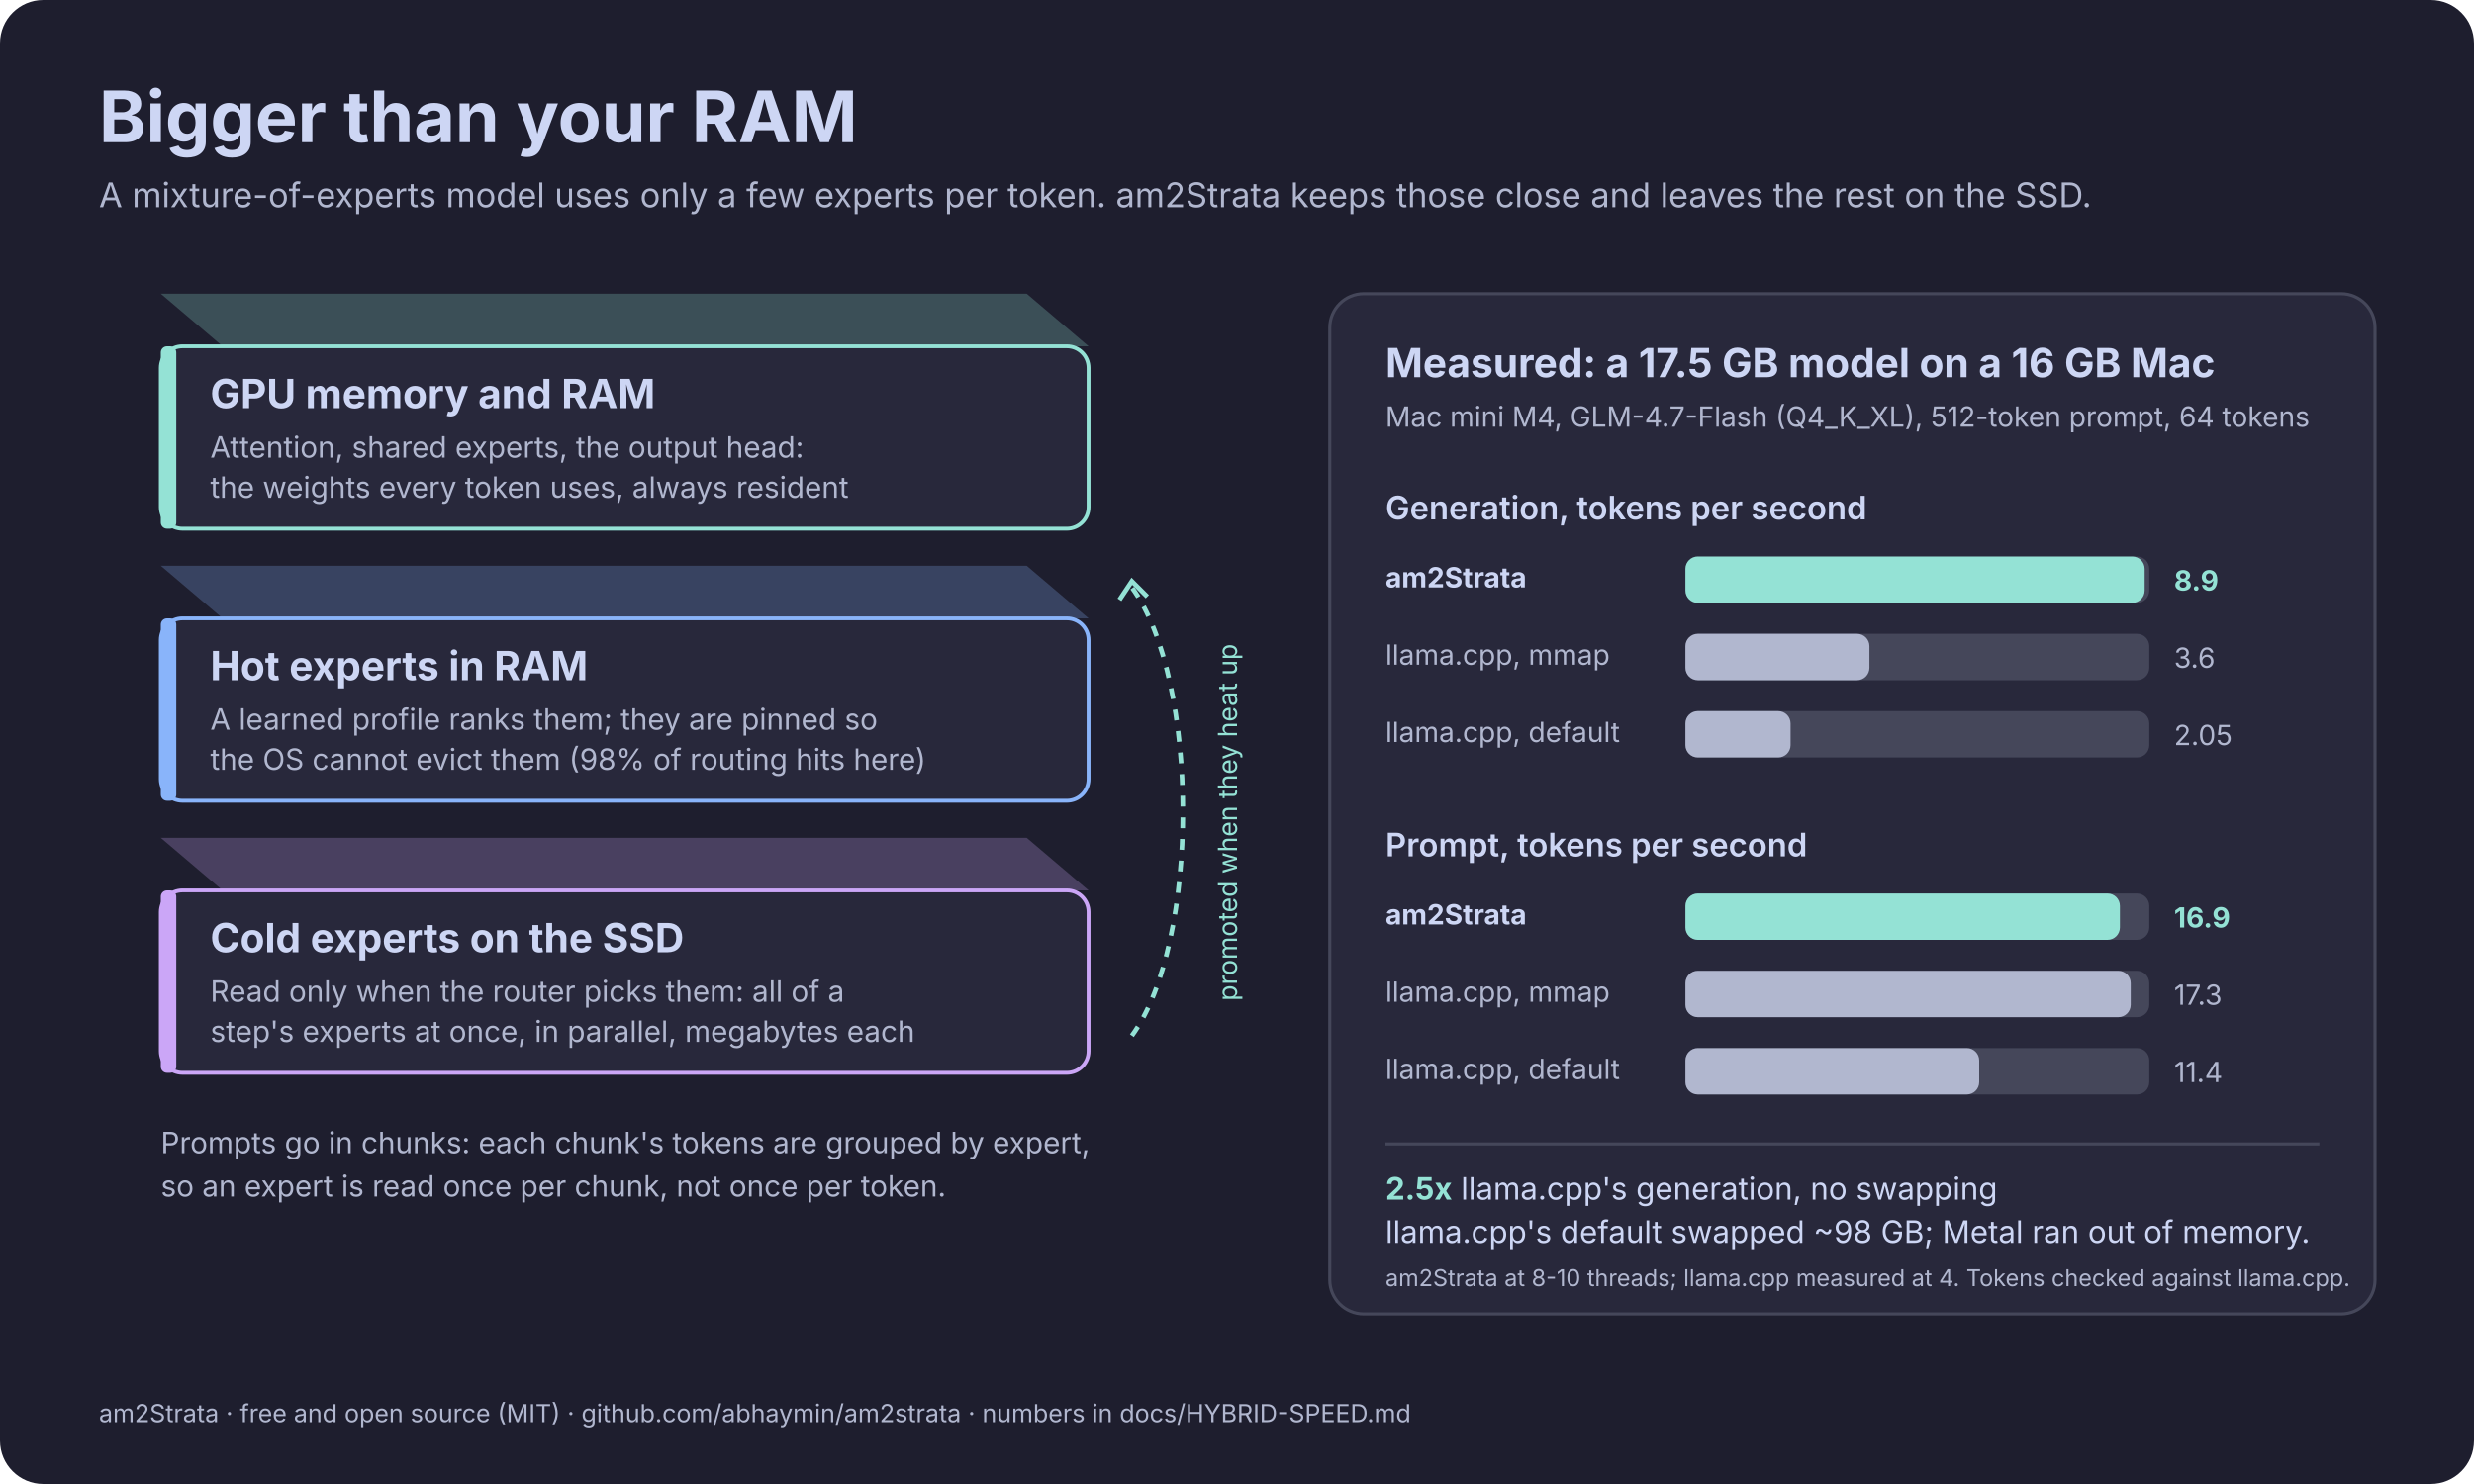
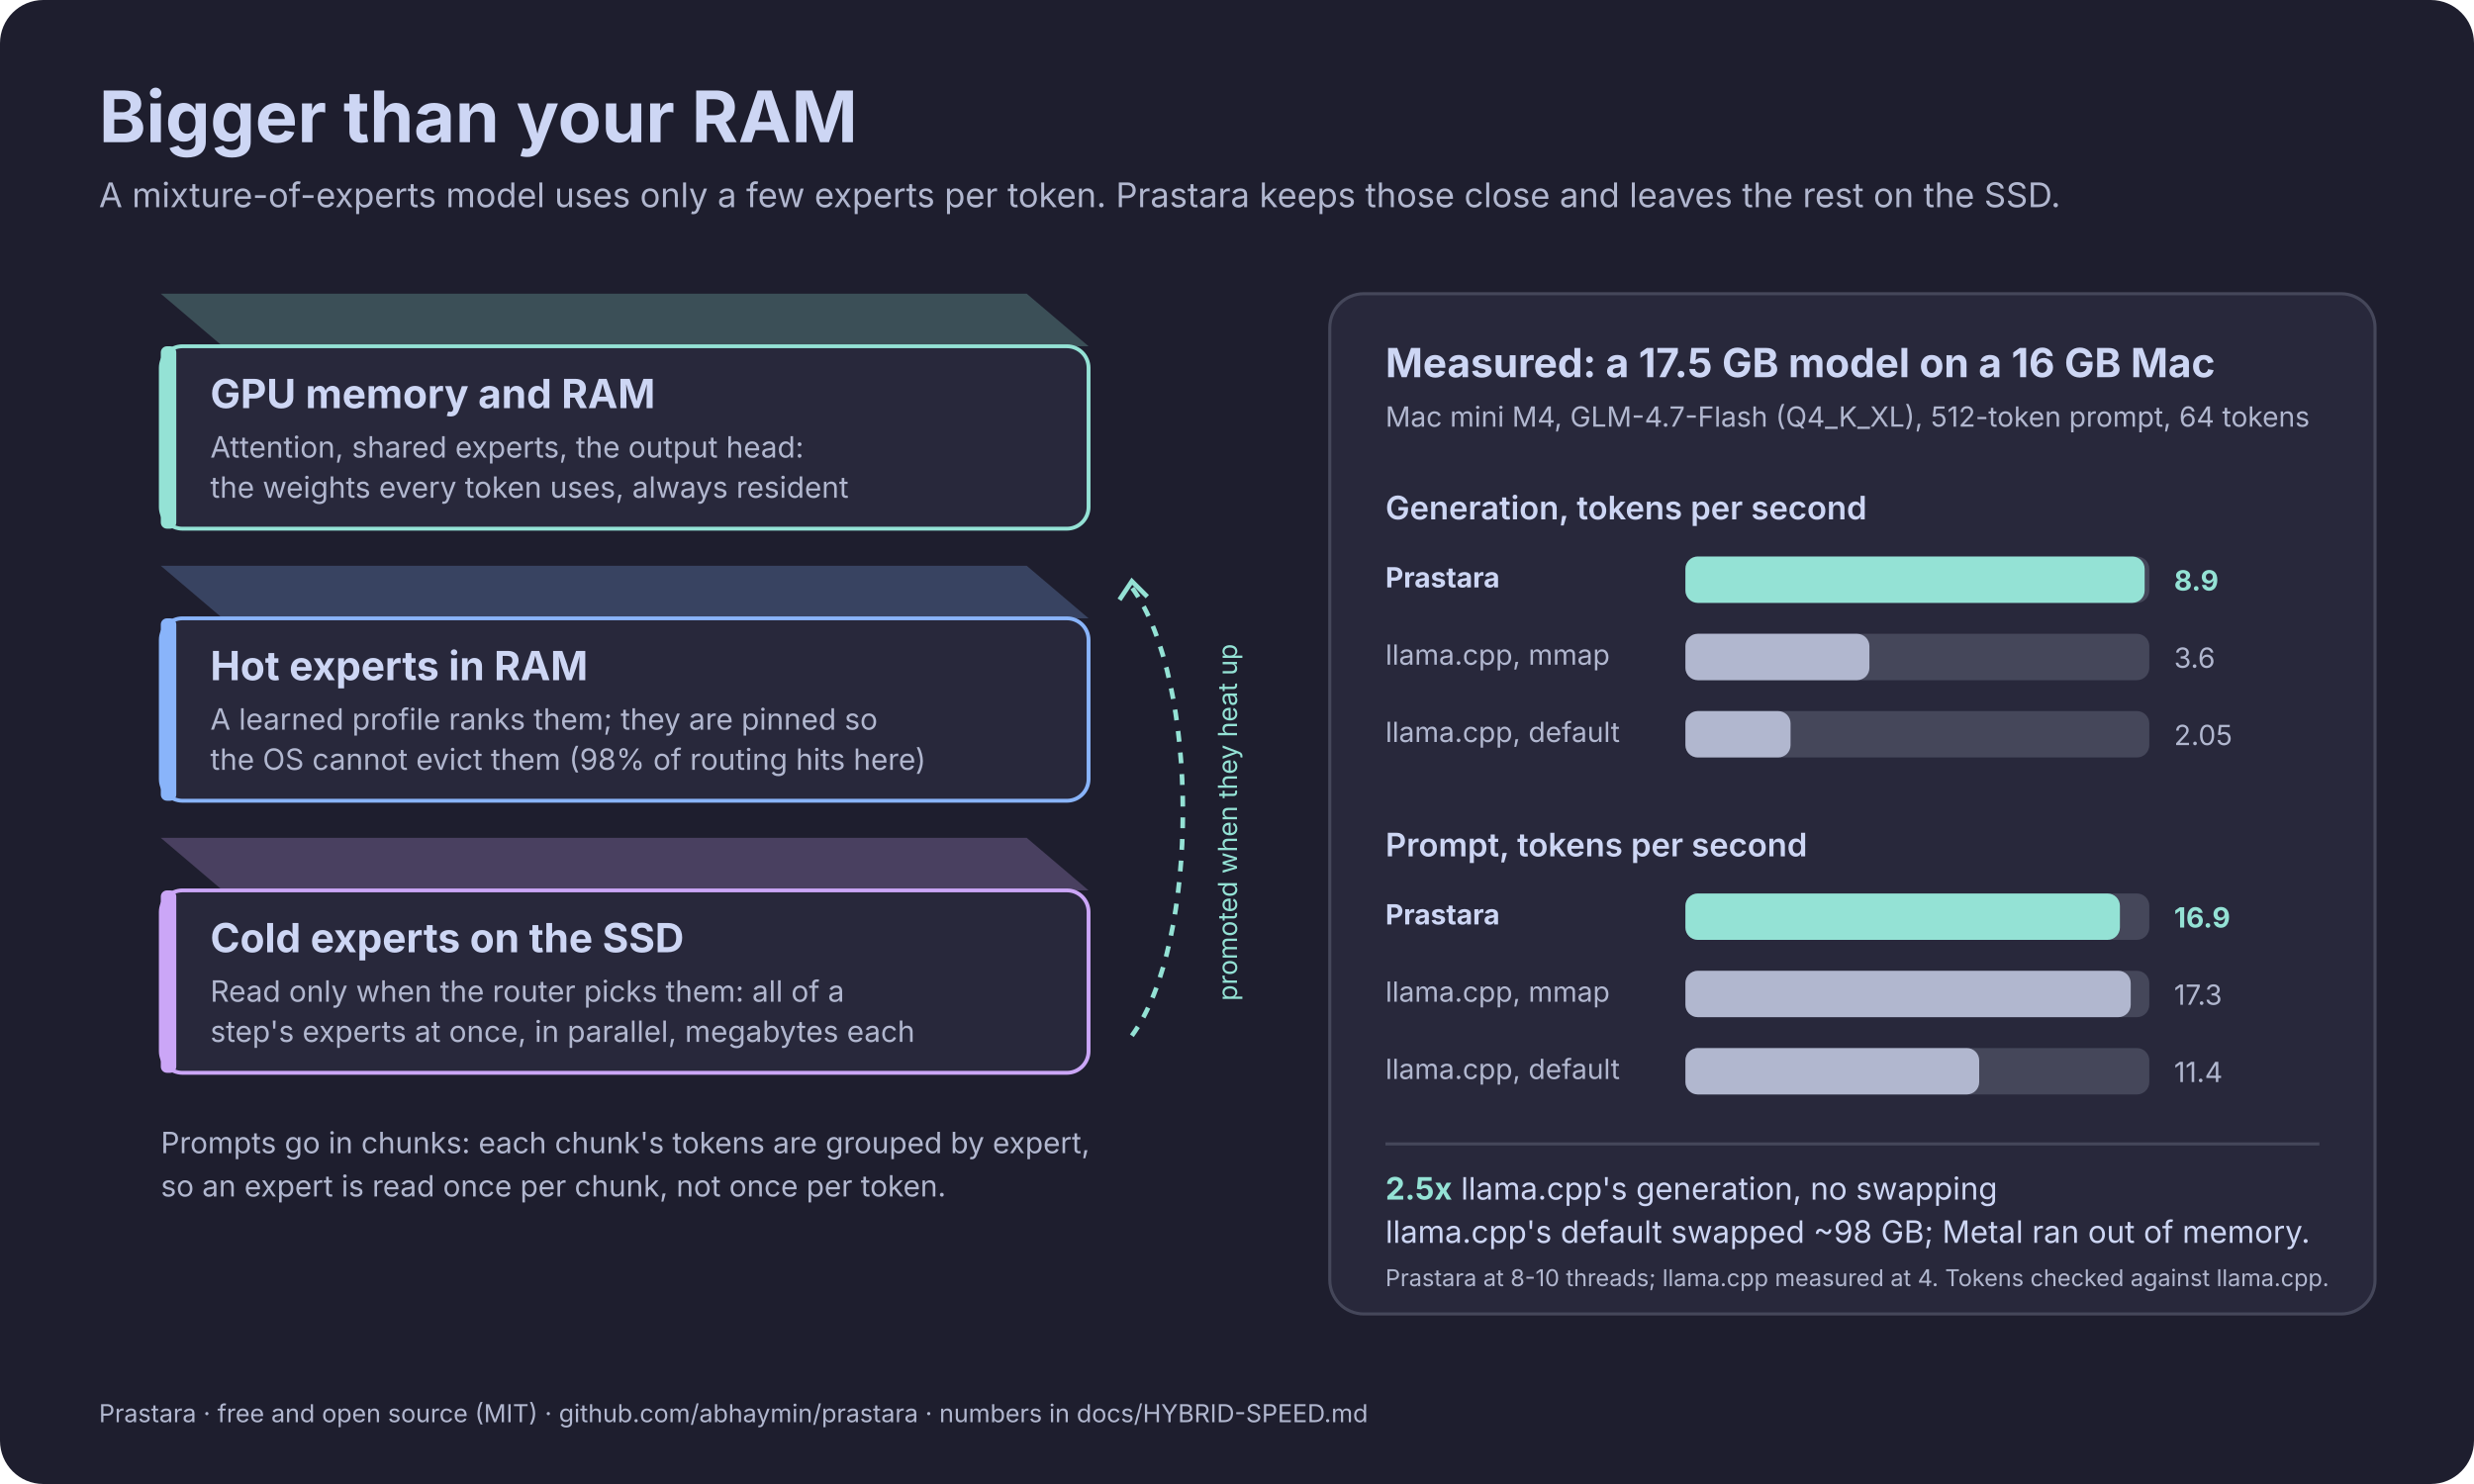
<svg xmlns="http://www.w3.org/2000/svg" viewBox="0 0 1600 960" width="1600" height="960" font-family="Outfit, Inter, 'Segoe UI', Helvetica, Arial, sans-serif" role="img" aria-labelledby="t d">
  <rect width="1600" height="960" rx="28" fill="#1e1e2e" />
  <text x="64" y="92" font-size="46" font-weight="700" text-anchor="start" fill="#cdd6f4">Bigger than your RAM</text>
-   <text x="64" y="134" font-size="22" font-weight="400" text-anchor="start" fill="#b1b7cf">A mixture-of-experts model uses only a few experts per token. am2Strata keeps those close and leaves the rest on the SSD.</text>
+   <text x="64" y="134" font-size="22" font-weight="400" text-anchor="start" fill="#b1b7cf">A mixture-of-experts model uses only a few experts per token. Prastara keeps those close and leaves the rest on the SSD.</text>
  <g transform="translate(64 190)">
    <g transform="translate(0 0)">
      <path d="M40 0 H600 L640 34 H80 Z" fill="#94e2d5" opacity=".25" />
      <rect x="40" y="34" width="600" height="118" rx="14" fill="#28283b" stroke="#94e2d5" stroke-width="2.5" />
      <rect x="40" y="34" width="10" height="118" rx="4" fill="#94e2d5" />
      <text x="72" y="74" font-size="26" font-weight="700" text-anchor="start" fill="#cdd6f4">GPU memory and RAM</text>
      <text x="72" y="106" font-size="19" font-weight="400" text-anchor="start" fill="#b1b7cf">Attention, shared experts, the output head:</text>
      <text x="72" y="132" font-size="19" font-weight="400" text-anchor="start" fill="#b1b7cf">the weights every token uses, always resident</text>
    </g>
    <g transform="translate(0 176)">
      <path d="M40 0 H600 L640 34 H80 Z" fill="#89b4fa" opacity=".25" />
      <rect x="40" y="34" width="600" height="118" rx="14" fill="#28283b" stroke="#89b4fa" stroke-width="2.5" />
      <rect x="40" y="34" width="10" height="118" rx="4" fill="#89b4fa" />
      <text x="72" y="74" font-size="26" font-weight="700" text-anchor="start" fill="#cdd6f4">Hot experts in RAM</text>
      <text x="72" y="106" font-size="19" font-weight="400" text-anchor="start" fill="#b1b7cf">A learned profile ranks them; they are pinned so</text>
      <text x="72" y="132" font-size="19" font-weight="400" text-anchor="start" fill="#b1b7cf">the OS cannot evict them (98% of routing hits here)</text>
    </g>
    <g transform="translate(0 352)">
      <path d="M40 0 H600 L640 34 H80 Z" fill="#cba6f7" opacity=".25" />
      <rect x="40" y="34" width="600" height="118" rx="14" fill="#28283b" stroke="#cba6f7" stroke-width="2.5" />
      <rect x="40" y="34" width="10" height="118" rx="4" fill="#cba6f7" />
      <text x="72" y="74" font-size="26" font-weight="700" text-anchor="start" fill="#cdd6f4">Cold experts on the SSD</text>
      <text x="72" y="106" font-size="19" font-weight="400" text-anchor="start" fill="#b1b7cf">Read only when the router picks them: all of a</text>
      <text x="72" y="132" font-size="19" font-weight="400" text-anchor="start" fill="#b1b7cf">step's experts at once, in parallel, megabytes each</text>
    </g>
    <path d="M668 480 C 712 420, 712 250, 668 190" fill="none" stroke="#94e2d5" stroke-width="3" stroke-dasharray="7 7" />
    <path d="M660 198 L668 186 L678 196" fill="none" stroke="#94e2d5" stroke-width="3" />
    <text x="736" y="342" font-size="17" font-weight="400" text-anchor="middle" fill="#94e2d5" transform="rotate(-90 736 342)">promoted when they heat up</text>
    <text x="40" y="556" font-size="19" font-weight="400" text-anchor="start" fill="#b1b7cf">Prompts go in chunks: each chunk's tokens are grouped by expert,</text>
    <text x="40" y="584" font-size="19" font-weight="400" text-anchor="start" fill="#b1b7cf">so an expert is read once per chunk, not once per token.</text>
  </g>
  <g transform="translate(860 190)">
    <rect width="676" height="660" rx="22" fill="#28283b" stroke="#45475a" stroke-width="2" />
    <text x="36" y="54" font-size="26" font-weight="700" text-anchor="start" fill="#cdd6f4">Measured: a 17.5 GB model on a 16 GB Mac</text>
    <text x="36" y="86" font-size="18" font-weight="400" text-anchor="start" fill="#b1b7cf">Mac mini M4, GLM-4.7-Flash (Q4_K_XL), 512-token prompt, 64 tokens</text>
    <text x="36" y="146" font-size="21" font-weight="600" text-anchor="start" fill="#cdd6f4">Generation, tokens per second</text>
-     <text x="36" y="190" font-size="18" font-weight="700" text-anchor="start" fill="#cdd6f4">am2Strata</text>
+     <text x="36" y="190" font-size="18" font-weight="700" text-anchor="start" fill="#cdd6f4">Prastara</text>
    <rect x="230" y="170" width="300" height="30" rx="8" fill="#45475a" />
    <rect x="230" y="170" width="297" height="30" rx="8" fill="#94e2d5" />
    <text x="546" y="192" font-size="18" font-weight="700" text-anchor="start" fill="#94e2d5">8.9</text>
    <text x="36" y="240" font-size="18" font-weight="400" text-anchor="start" fill="#b1b7cf">llama.cpp, mmap</text>
    <rect x="230" y="220" width="300" height="30" rx="8" fill="#45475a" />
    <rect x="230" y="220" width="119" height="30" rx="8" fill="#b1b7cf" />
    <text x="546" y="242" font-size="18" font-weight="400" text-anchor="start" fill="#b1b7cf">3.6</text>
    <text x="36" y="290" font-size="18" font-weight="400" text-anchor="start" fill="#b1b7cf">llama.cpp, default</text>
    <rect x="230" y="270" width="300" height="30" rx="8" fill="#45475a" />
    <rect x="230" y="270" width="68" height="30" rx="8" fill="#b1b7cf" />
    <text x="546" y="292" font-size="18" font-weight="400" text-anchor="start" fill="#b1b7cf">2.05</text>
    <text x="36" y="364" font-size="21" font-weight="600" text-anchor="start" fill="#cdd6f4">Prompt, tokens per second</text>
-     <text x="36" y="408" font-size="18" font-weight="700" text-anchor="start" fill="#cdd6f4">am2Strata</text>
+     <text x="36" y="408" font-size="18" font-weight="700" text-anchor="start" fill="#cdd6f4">Prastara</text>
    <rect x="230" y="388" width="300" height="30" rx="8" fill="#45475a" />
    <rect x="230" y="388" width="281" height="30" rx="8" fill="#94e2d5" />
    <text x="546" y="410" font-size="18" font-weight="700" text-anchor="start" fill="#94e2d5">16.9</text>
    <text x="36" y="458" font-size="18" font-weight="400" text-anchor="start" fill="#b1b7cf">llama.cpp, mmap</text>
    <rect x="230" y="438" width="300" height="30" rx="8" fill="#45475a" />
    <rect x="230" y="438" width="288" height="30" rx="8" fill="#b1b7cf" />
    <text x="546" y="460" font-size="18" font-weight="400" text-anchor="start" fill="#b1b7cf">17.3</text>
    <text x="36" y="508" font-size="18" font-weight="400" text-anchor="start" fill="#b1b7cf">llama.cpp, default</text>
    <rect x="230" y="488" width="300" height="30" rx="8" fill="#45475a" />
    <rect x="230" y="488" width="190" height="30" rx="8" fill="#b1b7cf" />
    <text x="546" y="510" font-size="18" font-weight="400" text-anchor="start" fill="#b1b7cf">11.4</text>
    <line x1="36" y1="550" x2="640" y2="550" stroke="#45475a" stroke-width="2" />
    <text x="36" y="586" font-size="20" fill="#cdd6f4">
      <tspan font-weight="700" fill="#94e2d5">2.5x</tspan> llama.cpp's generation, no swapping</text>
    <text x="36" y="614" font-size="20" font-weight="400" text-anchor="start" fill="#cdd6f4">llama.cpp's default swapped ~98 GB; Metal ran out of memory.</text>
-     <text x="36" y="642" font-size="15" font-weight="400" text-anchor="start" fill="#b1b7cf">am2Strata at 8-10 threads; llama.cpp measured at 4. Tokens checked against llama.cpp.</text>
+     <text x="36" y="642" font-size="15" font-weight="400" text-anchor="start" fill="#b1b7cf">Prastara at 8-10 threads; llama.cpp measured at 4. Tokens checked against llama.cpp.</text>
  </g>
-   <text x="64" y="920" font-size="16" font-weight="400" text-anchor="start" fill="#b1b7cf">am2Strata · free and open source (MIT) · github.com/abhaymin/am2strata · numbers in docs/HYBRID-SPEED.md</text>
+   <text x="64" y="920" font-size="16" font-weight="400" text-anchor="start" fill="#b1b7cf">Prastara · free and open source (MIT) · github.com/abhaymin/prastara · numbers in docs/HYBRID-SPEED.md</text>
</svg>
